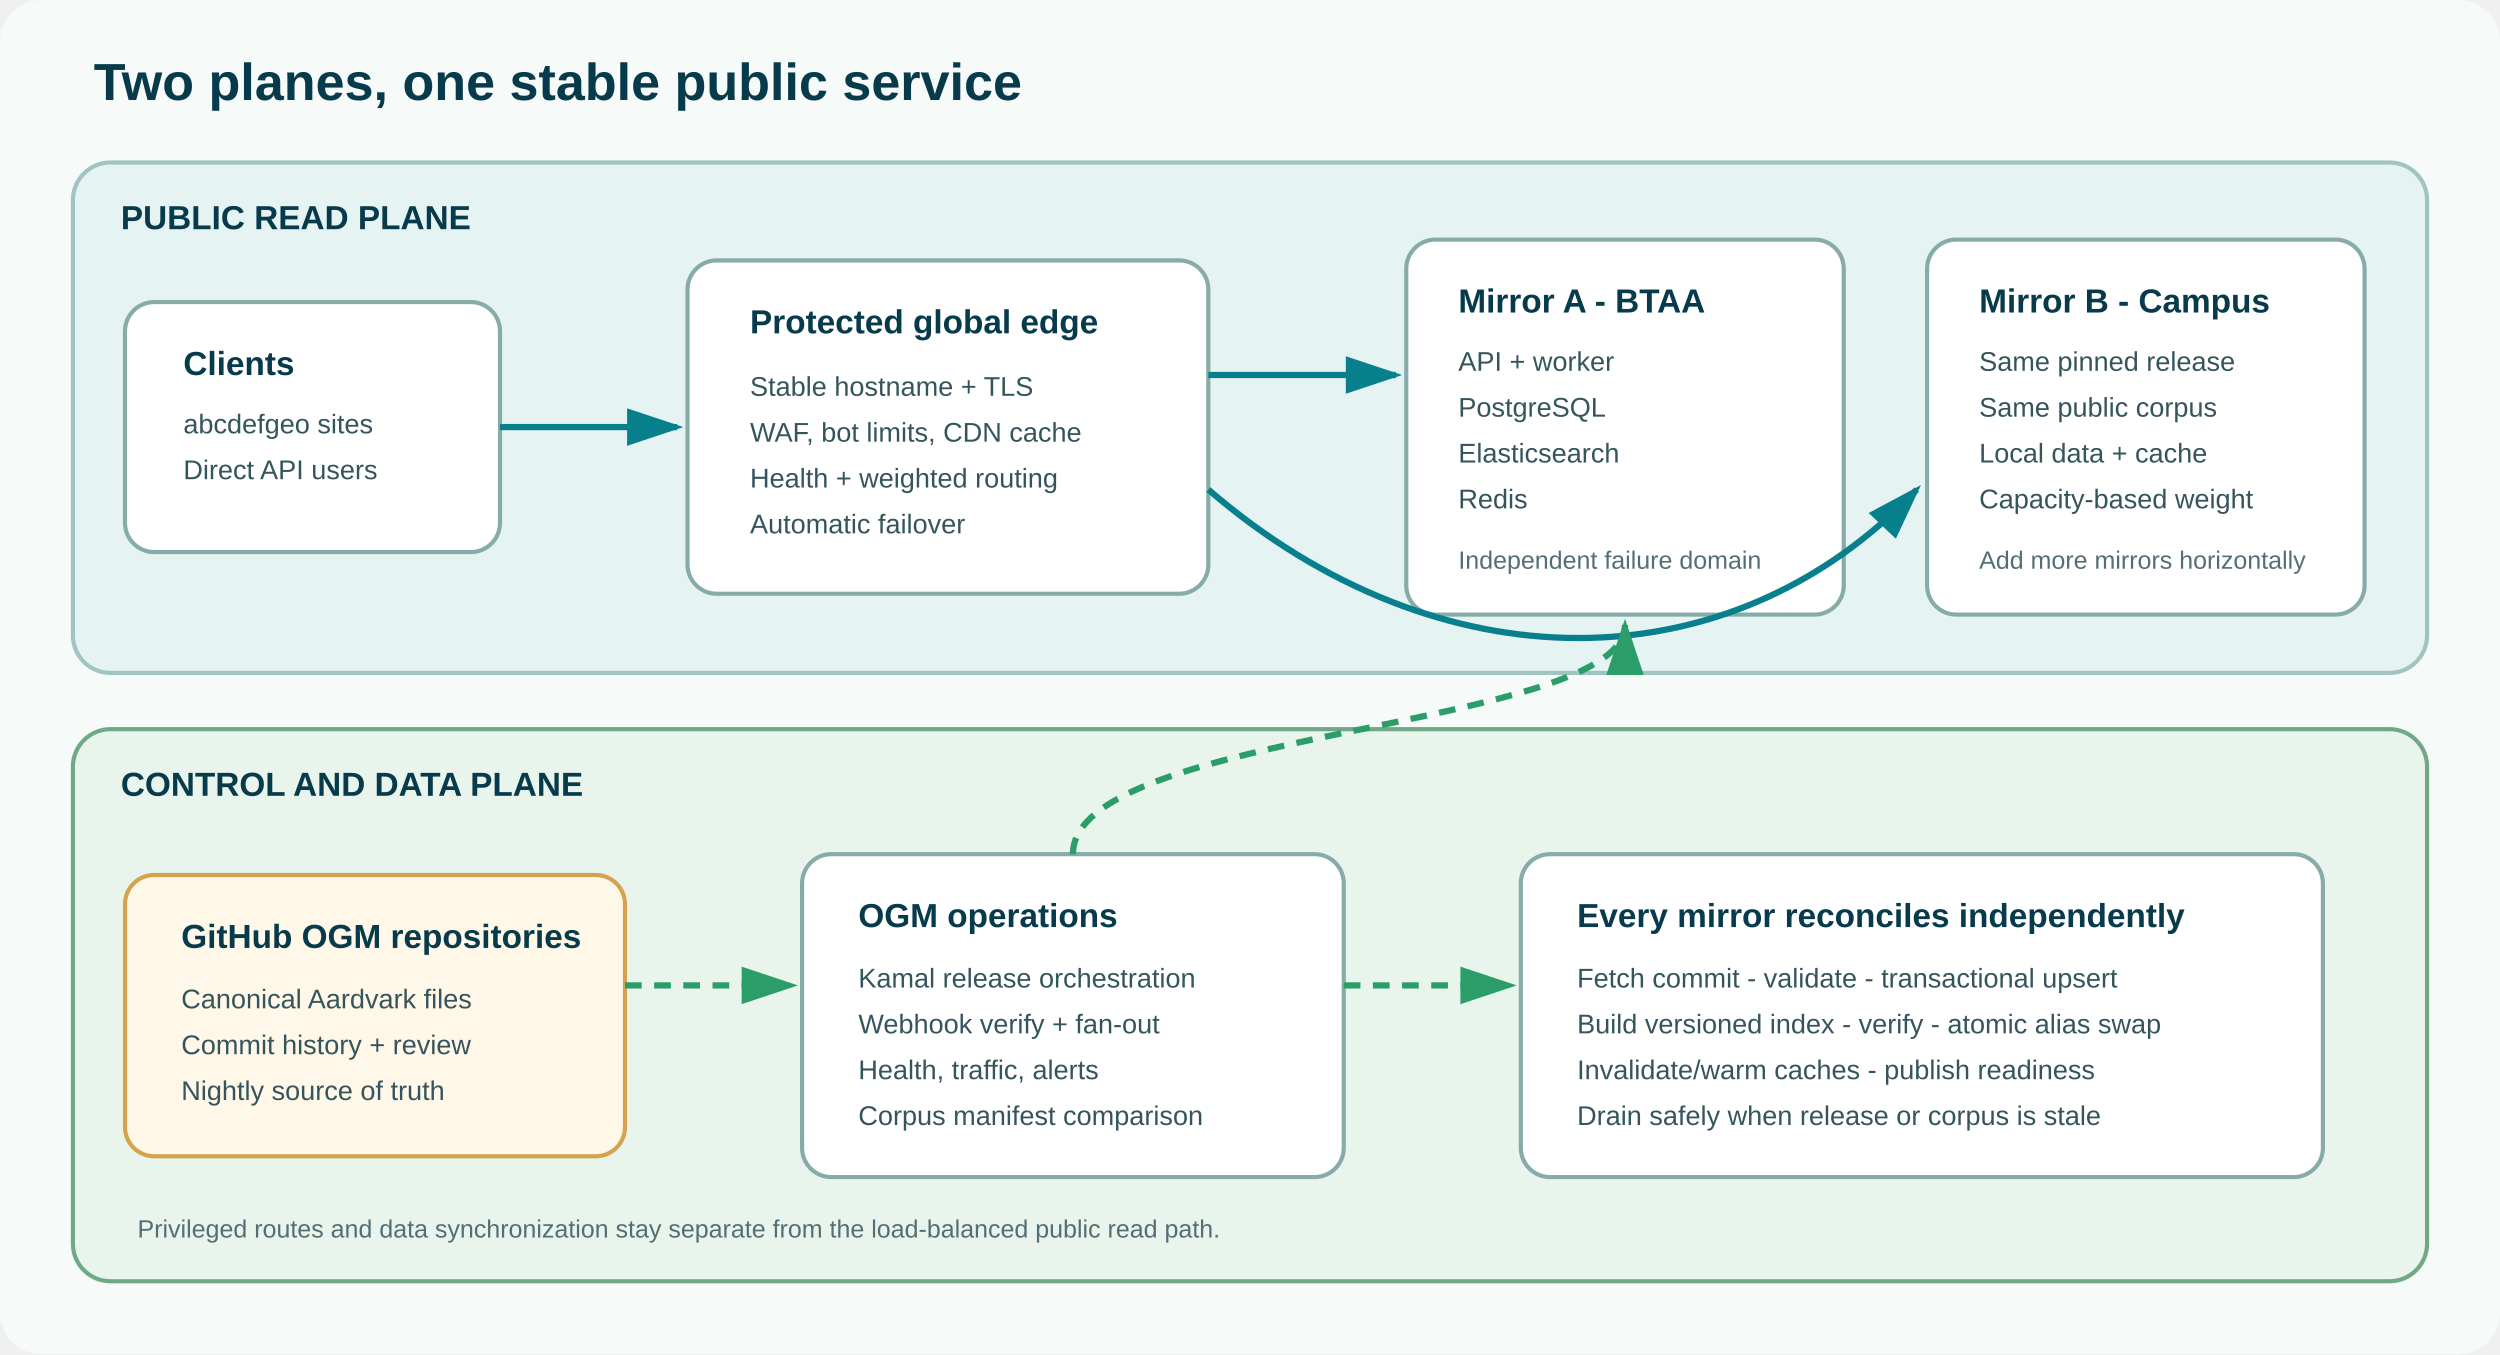
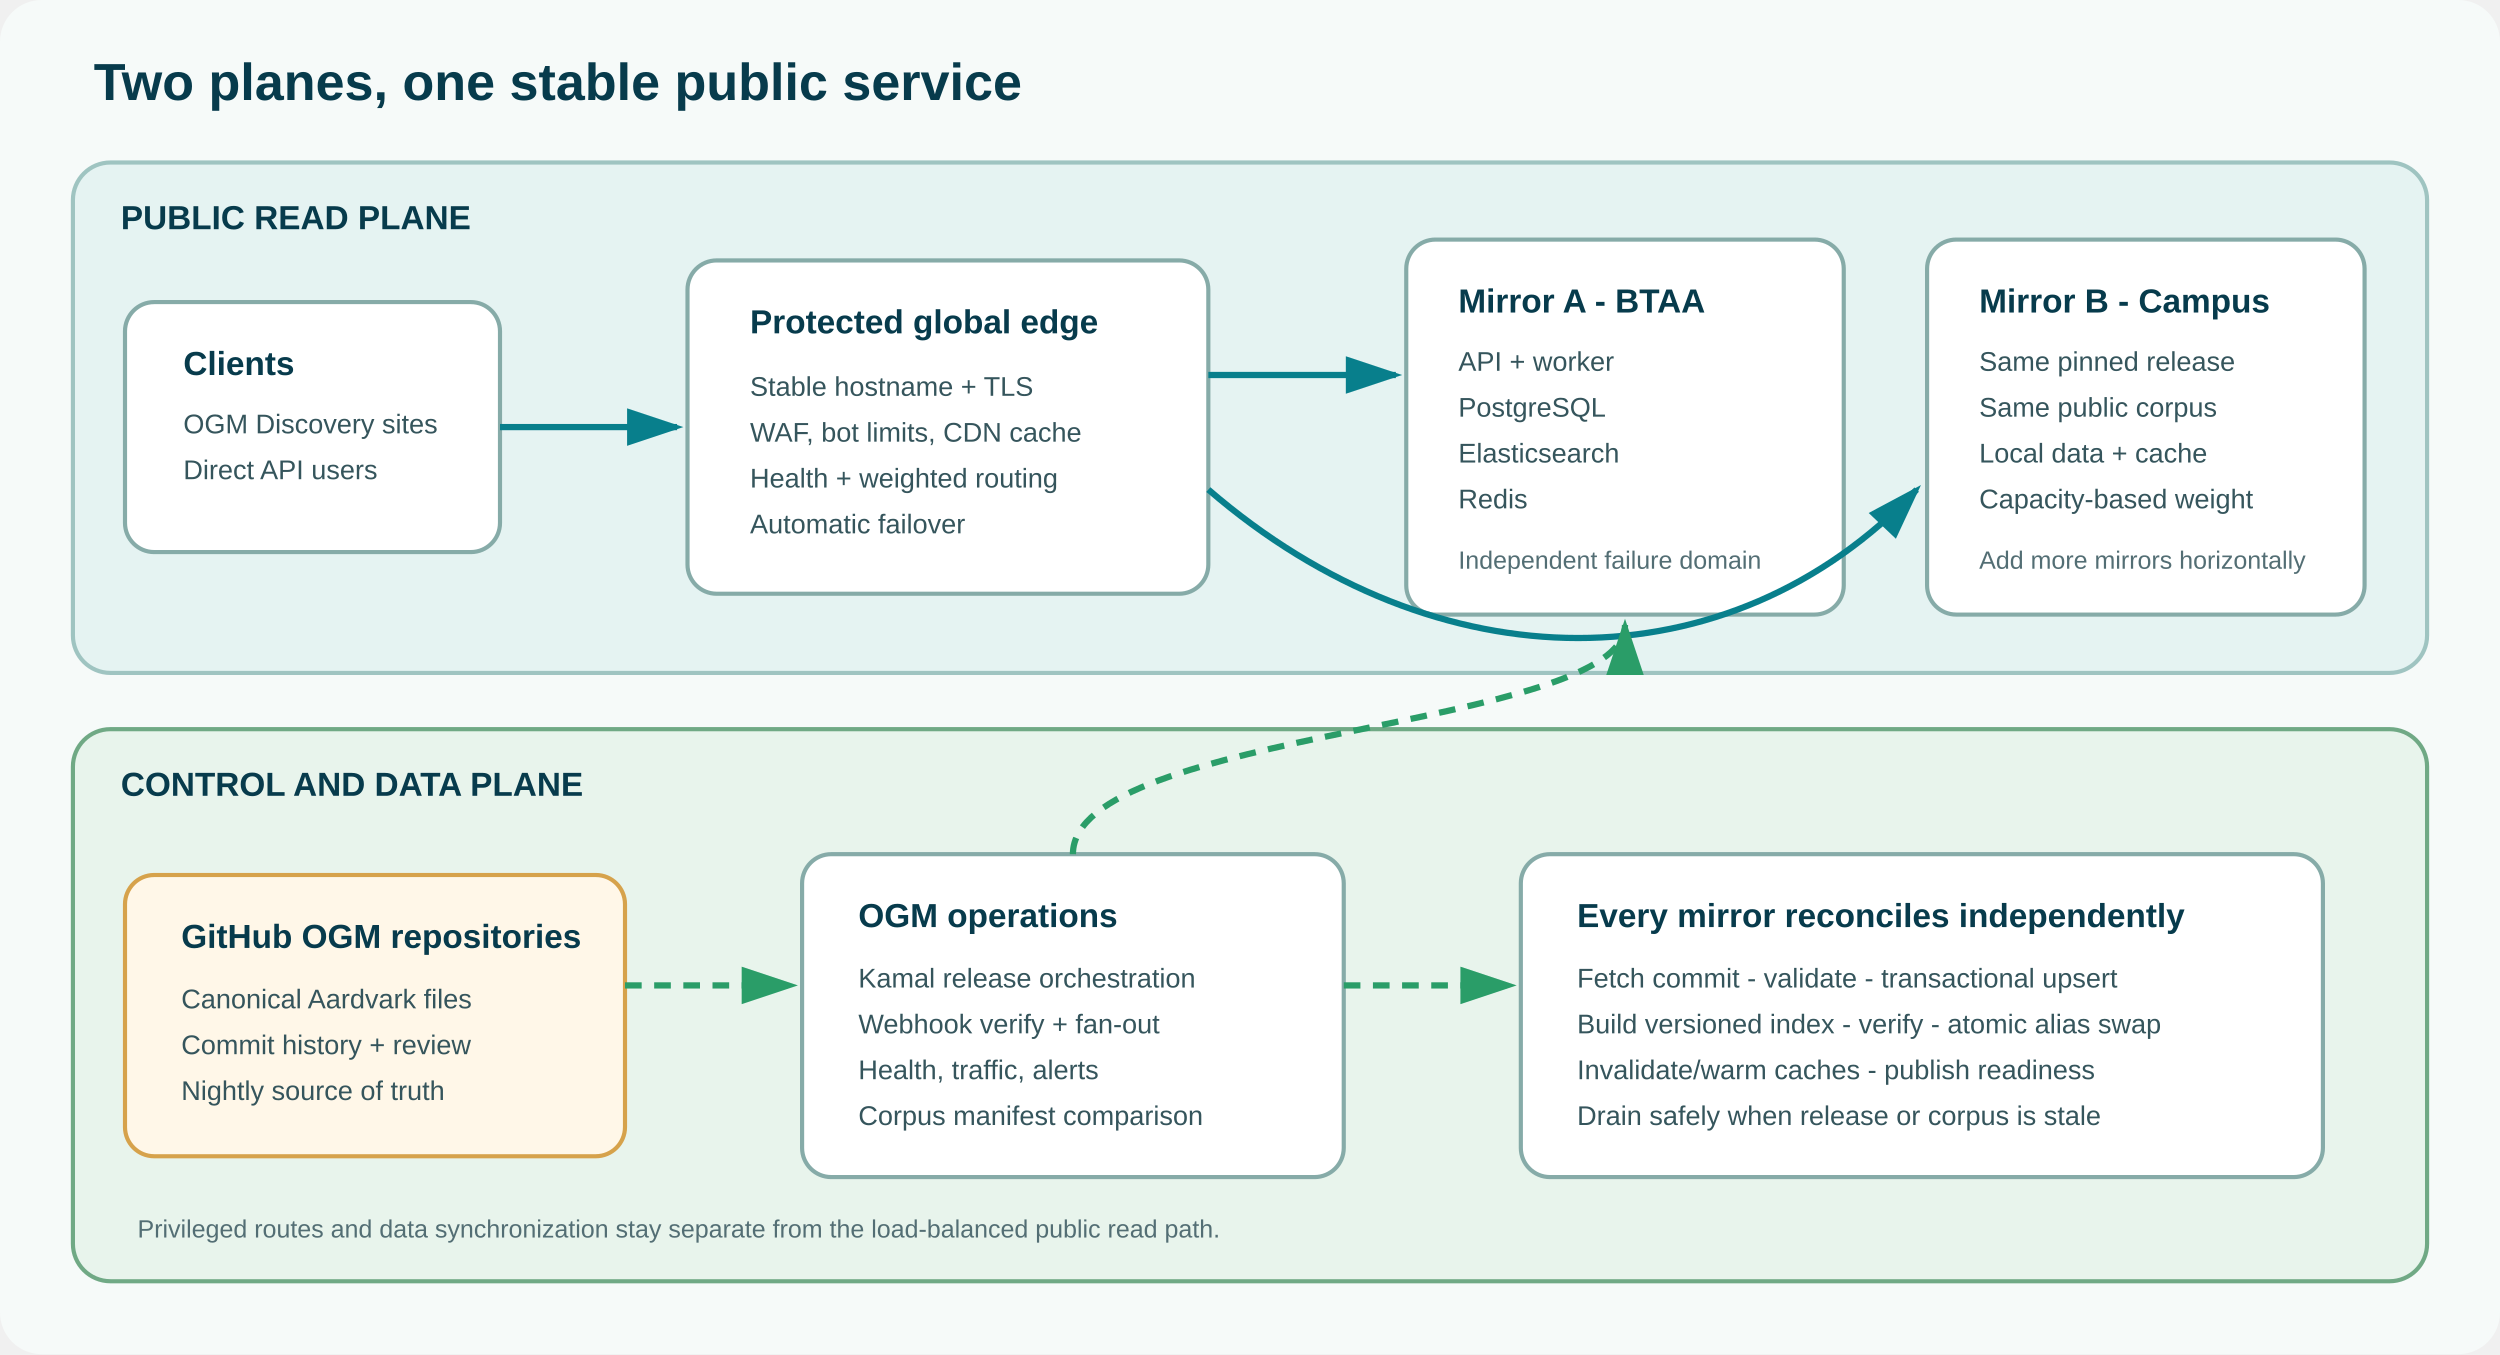
<svg xmlns="http://www.w3.org/2000/svg" width="1200" height="650" viewBox="0 0 1200 650" role="img" aria-labelledby="title desc">
  <defs>
    <style>
      .bg{fill:#f6faf9}.band{fill:#e5f3f2;stroke:#9fc4c1;stroke-width:2}.node{fill:#fff;stroke:#86aba8;stroke-width:2}.store{fill:#fff7e8;stroke:#d6a24b;stroke-width:2}.control{fill:#e8f4ec;stroke:#70a985;stroke-width:2}.title{font:700 25px Arial,sans-serif;fill:#073b4c}.label{font:700 16px Arial,sans-serif;fill:#073b4c}.body{font:13px Arial,sans-serif;fill:#35555c}.small{font:12px Arial,sans-serif;fill:#536e74}.arrow{stroke:#087f8c;stroke-width:3;fill:none;marker-end:url(#arrow)}.dataarrow{stroke:#2a9d68;stroke-width:3;fill:none;stroke-dasharray:8 6;marker-end:url(#greenarrow)}
    </style>
    <marker id="arrow" markerWidth="10" markerHeight="10" refX="8" refY="3" orient="auto">
      <path d="M0,0 L0,6 L9,3 z" fill="#087f8c" />
    </marker>
    <marker id="greenarrow" markerWidth="10" markerHeight="10" refX="8" refY="3" orient="auto">
      <path d="M0,0 L0,6 L9,3 z" fill="#2a9d68" />
    </marker>
  </defs>
  <rect class="bg" width="1200" height="650" rx="20" />
  <text class="title" x="45" y="48">Two planes, one stable public service</text>
  <rect class="band" x="35" y="78" width="1130" height="245" rx="18" />
  <text class="label" x="58" y="110">PUBLIC READ PLANE</text>
  <rect class="node" x="60" y="145" width="180" height="120" rx="14" />
  <text class="label" x="88" y="180">Clients</text>
-   <text class="body" x="88" y="208">abcdefgeo sites</text>
+   <text class="body" x="88" y="208">OGM Discovery sites</text>
  <text class="body" x="88" y="230">Direct API users</text>
  <rect class="node" x="330" y="125" width="250" height="160" rx="14" />
  <text class="label" x="360" y="160">Protected global edge</text>
  <text class="body" x="360" y="190">Stable hostname + TLS</text>
  <text class="body" x="360" y="212">WAF, bot limits, CDN cache</text>
  <text class="body" x="360" y="234">Health + weighted routing</text>
  <text class="body" x="360" y="256">Automatic failover</text>
  <rect class="node" x="675" y="115" width="210" height="180" rx="14" />
  <text class="label" x="700" y="150">Mirror A - BTAA</text>
  <text class="body" x="700" y="178">API + worker</text>
  <text class="body" x="700" y="200">PostgreSQL</text>
  <text class="body" x="700" y="222">Elasticsearch</text>
  <text class="body" x="700" y="244">Redis</text>
  <text class="small" x="700" y="273">Independent failure domain</text>
  <rect class="node" x="925" y="115" width="210" height="180" rx="14" />
  <text class="label" x="950" y="150">Mirror B - Campus</text>
  <text class="body" x="950" y="178">Same pinned release</text>
  <text class="body" x="950" y="200">Same public corpus</text>
  <text class="body" x="950" y="222">Local data + cache</text>
  <text class="body" x="950" y="244">Capacity-based weight</text>
  <text class="small" x="950" y="273">Add more mirrors horizontally</text>
  <path class="arrow" d="M240 205 H325" />
  <path class="arrow" d="M580 180 C625 180 630 180 670 180" />
  <path class="arrow" d="M580 235 C690 330 830 330 920 235" />
  <rect class="control" x="35" y="350" width="1130" height="265" rx="18" />
  <text class="label" x="58" y="382">CONTROL AND DATA PLANE</text>
  <rect class="store" x="60" y="420" width="240" height="135" rx="14" />
  <text class="label" x="87" y="455">GitHub OGM repositories</text>
  <text class="body" x="87" y="484">Canonical Aardvark files</text>
  <text class="body" x="87" y="506">Commit history + review</text>
  <text class="body" x="87" y="528">Nightly source of truth</text>
  <rect class="node" x="385" y="410" width="260" height="155" rx="14" />
  <text class="label" x="412" y="445">OGM operations</text>
  <text class="body" x="412" y="474">Kamal release orchestration</text>
  <text class="body" x="412" y="496">Webhook verify + fan-out</text>
  <text class="body" x="412" y="518">Health, traffic, alerts</text>
  <text class="body" x="412" y="540">Corpus manifest comparison</text>
  <rect class="node" x="730" y="410" width="385" height="155" rx="14" />
  <text class="label" x="757" y="445">Every mirror reconciles independently</text>
  <text class="body" x="757" y="474">Fetch commit - validate - transactional upsert</text>
  <text class="body" x="757" y="496">Build versioned index - verify - atomic alias swap</text>
  <text class="body" x="757" y="518">Invalidate/warm caches - publish readiness</text>
  <text class="body" x="757" y="540">Drain safely when release or corpus is stale</text>
  <path class="dataarrow" d="M300 473 H380" />
  <path class="dataarrow" d="M645 473 H725" />
  <path class="dataarrow" d="M515 410 C515 350 780 350 780 300" />
  <text class="small" x="66" y="594">Privileged routes and data synchronization stay separate from the load-balanced public read path.</text>
</svg>
